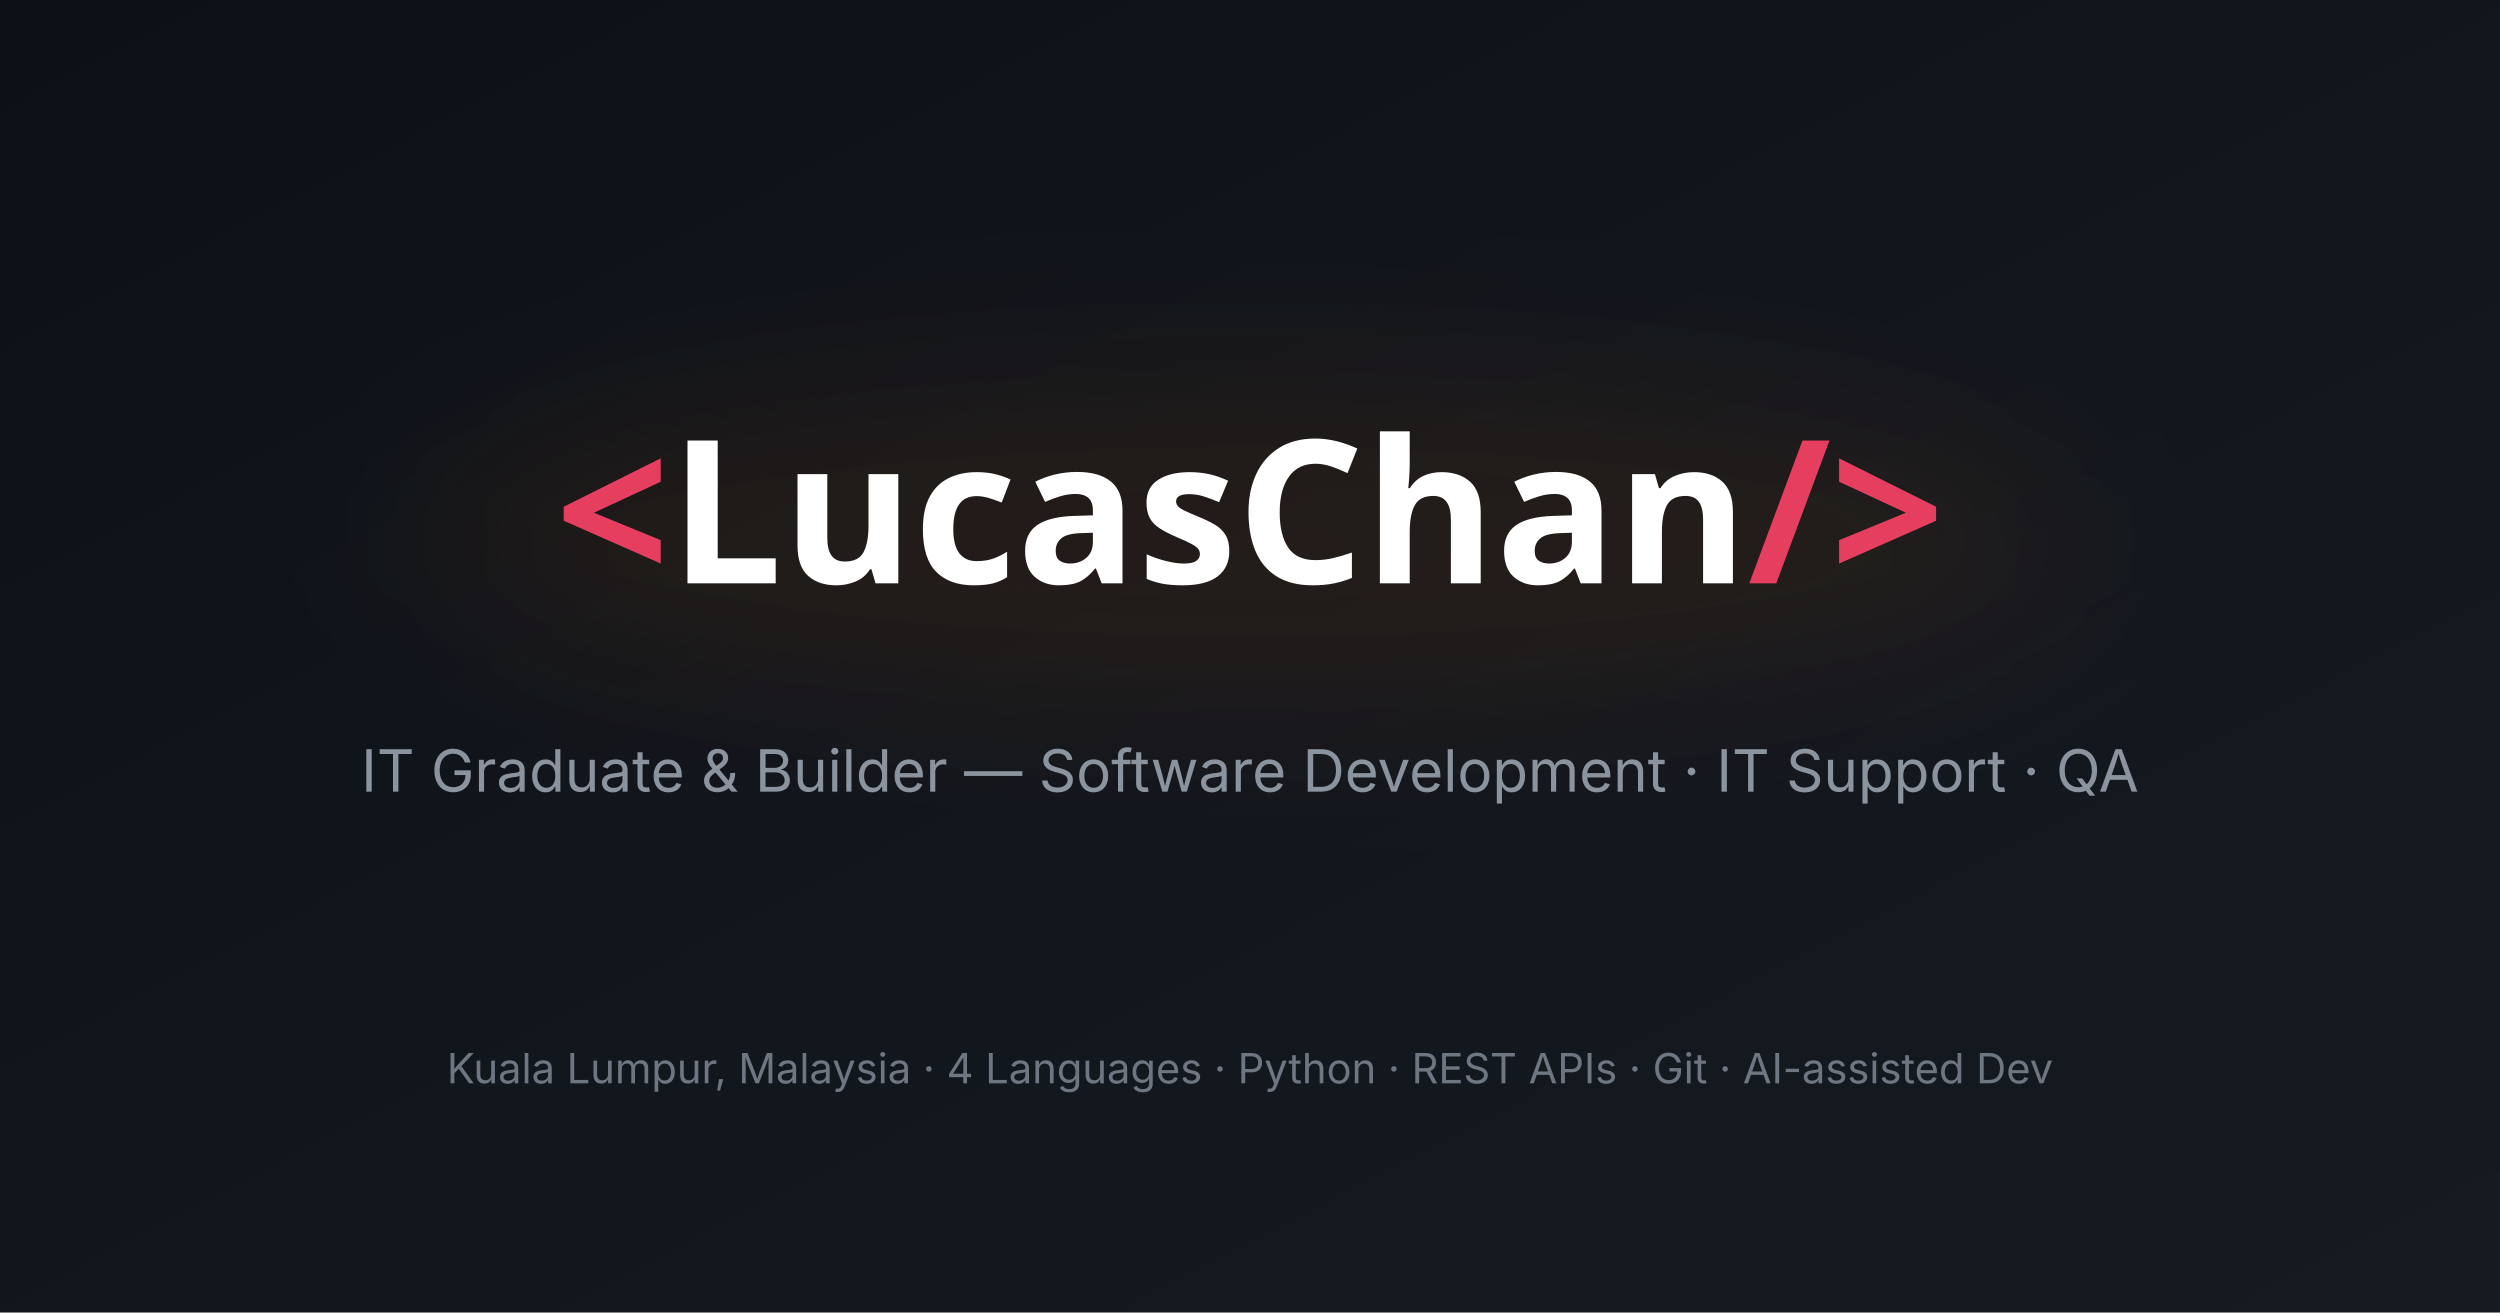
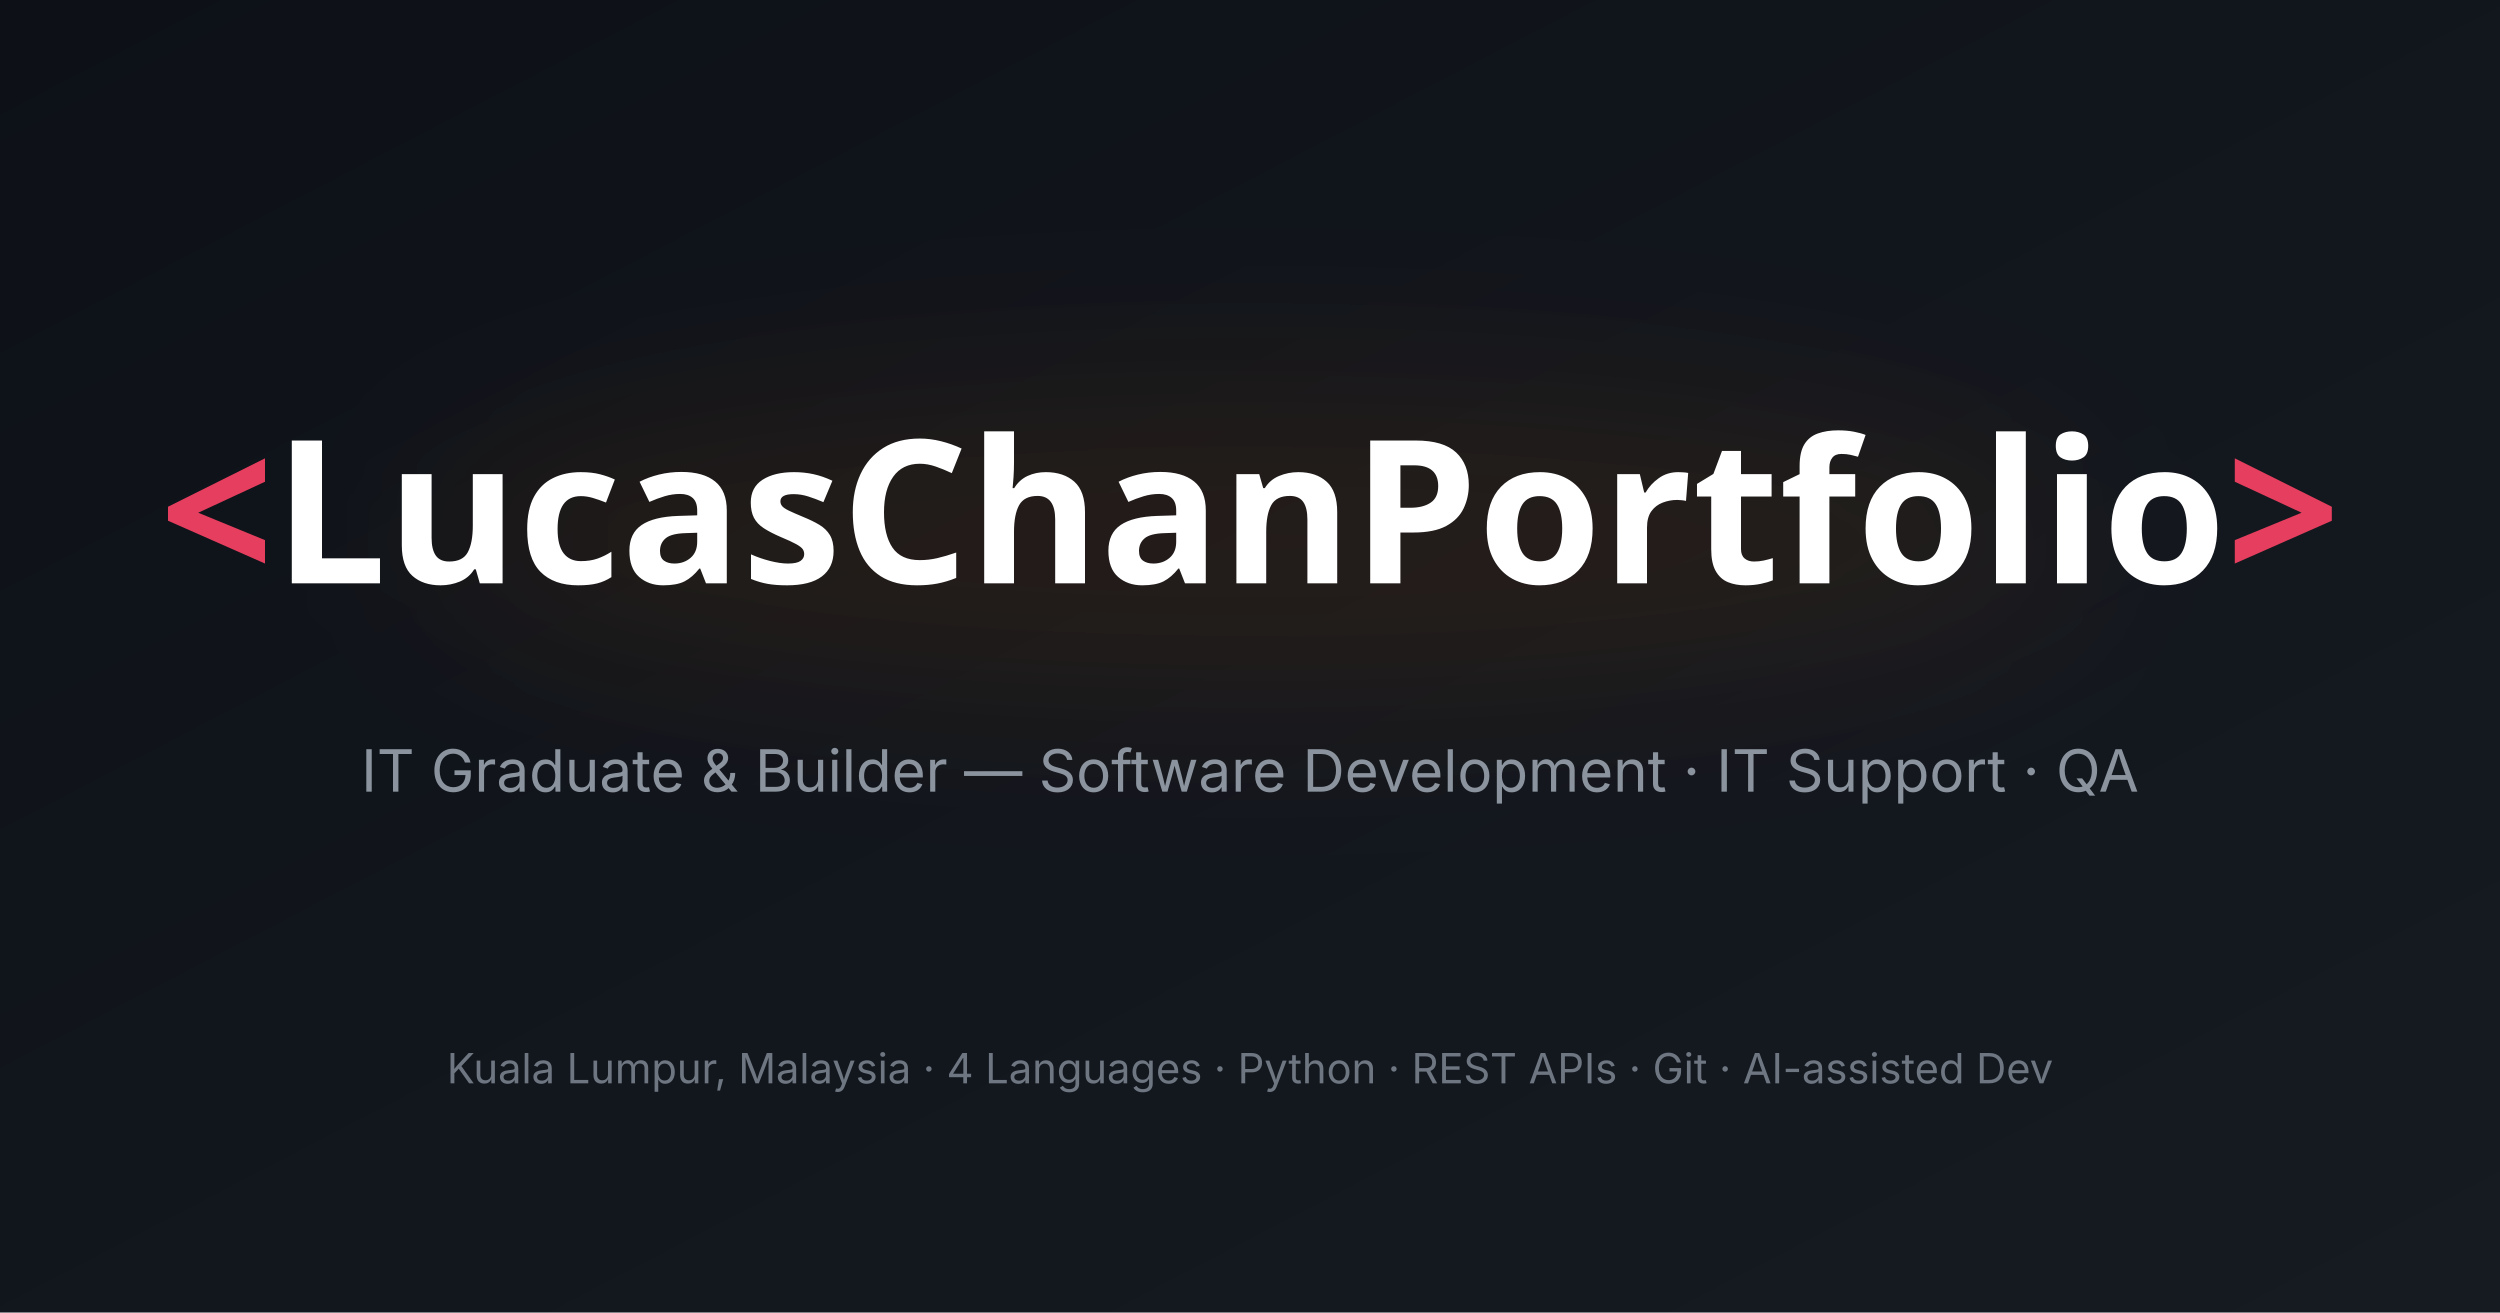
<svg xmlns="http://www.w3.org/2000/svg" viewBox="0 0 1200 630" width="1200" height="630">
  <defs>
    <linearGradient id="bgGradient" x1="0%" y1="0%" x2="100%" y2="100%">
      <stop offset="0%" stop-color="#0d1117" />
      <stop offset="100%" stop-color="#161b22" />
    </linearGradient>
    <linearGradient id="brandGradient" x1="0%" y1="0%" x2="100%" y2="0%">
      <stop offset="0%" stop-color="#e86d1f" />
      <stop offset="100%" stop-color="#e63e5e" />
    </linearGradient>
    <linearGradient id="lineGradient" x1="0%" y1="0%" x2="100%" y2="0%">
      <stop offset="0%" stop-color="#e86d1f" />
      <stop offset="100%" stop-color="#e63e5e" />
    </linearGradient>
  </defs>
  <rect width="1200" height="630" fill="url(#bgGradient)" rx="0" />
  <ellipse cx="600" cy="260" rx="400" ry="80" fill="hsla(24, 95%, 55%, 0.08)" filter="blur(40px)" />
  <text x="600" y="280" font-family="Outfit, 'Segoe UI', system-ui, sans-serif" font-size="96" font-weight="700" fill="white" text-anchor="middle">
-     <tspan fill="#e63e5e" font-weight="600">&lt;</tspan>LucasChan<tspan fill="#e63e5e" font-weight="600"> /&gt;</tspan>
+     <tspan fill="#e63e5e" font-weight="600">&lt;</tspan>LucasChanPortfolio<tspan fill="#e63e5e" font-weight="600">&gt;</tspan>
  </text>
  <line x1="440" y1="320" x2="760" y2="320" stroke="url(#lineGradient)" stroke-width="2" opacity="0.5" />
  <text x="600" y="380" font-family="Inter, 'Segoe UI', system-ui, sans-serif" font-size="28" font-weight="400" fill="#8b949e" text-anchor="middle">
    IT Graduate &amp; Builder — Software Development · IT Support · QA
  </text>
  <text x="600" y="520" font-family="Inter, 'Segoe UI', system-ui, sans-serif" font-size="20" font-weight="400" fill="#6e7681" text-anchor="middle">
    Kuala Lumpur, Malaysia · 4 Languages · Python · REST APIs · Git · AI-assisted Dev
  </text>
</svg>
